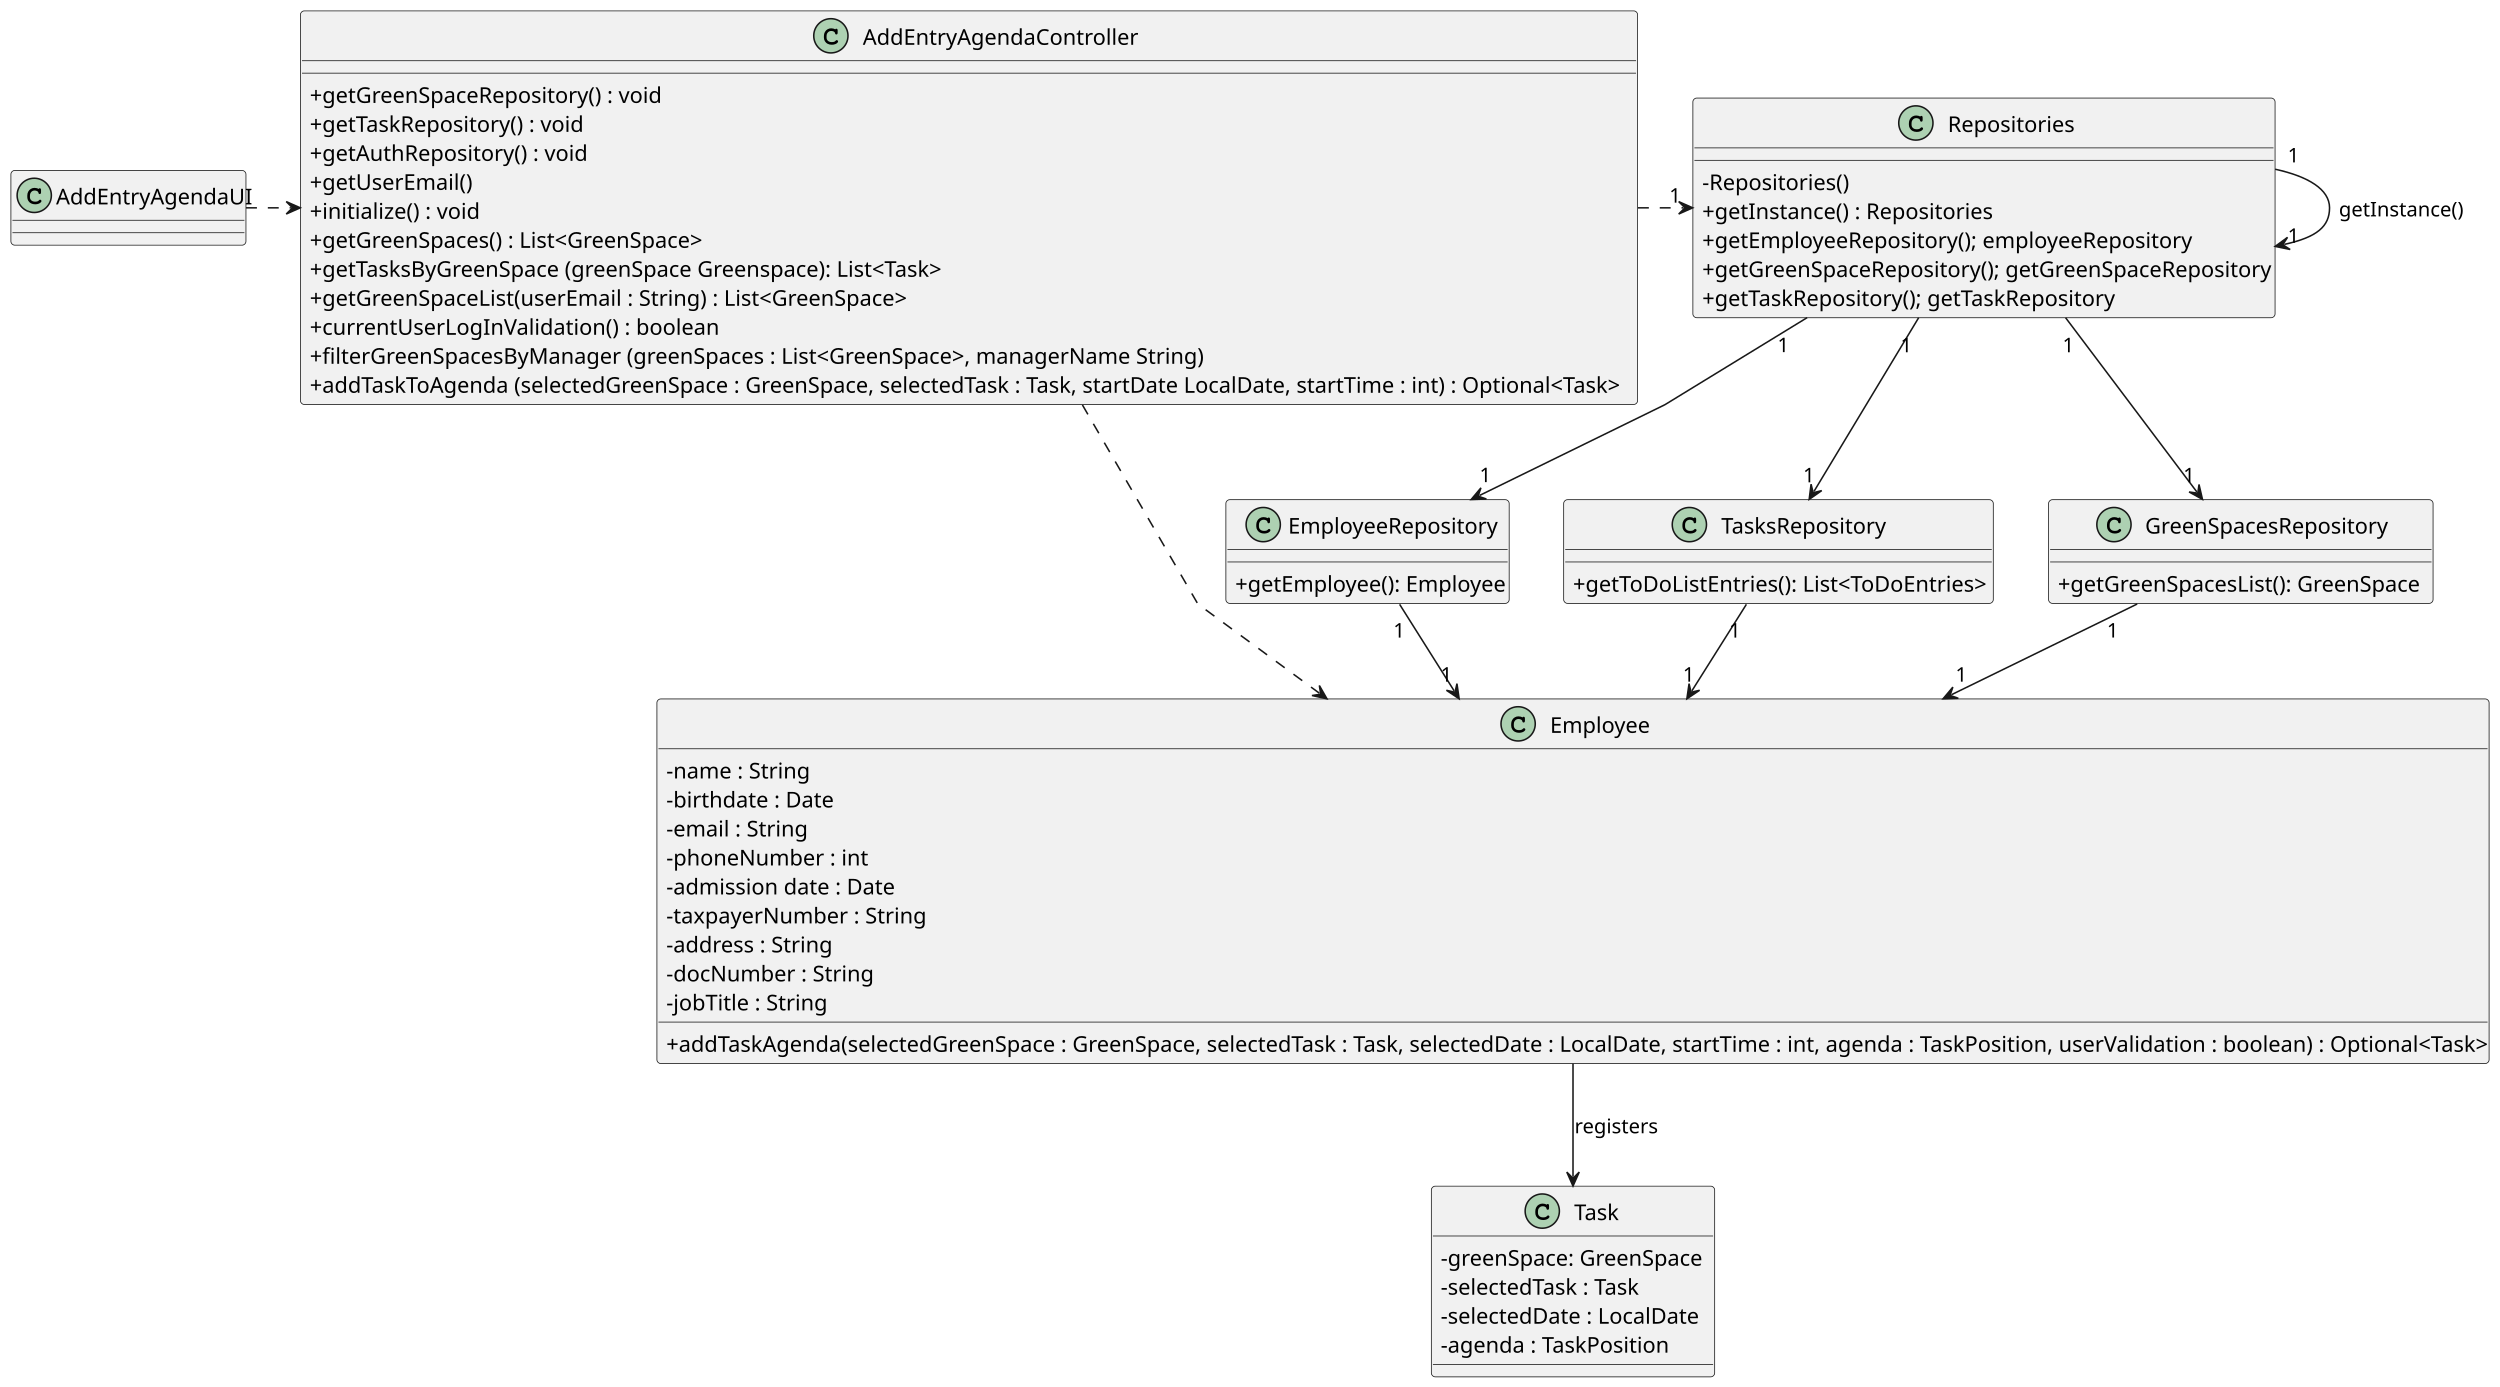
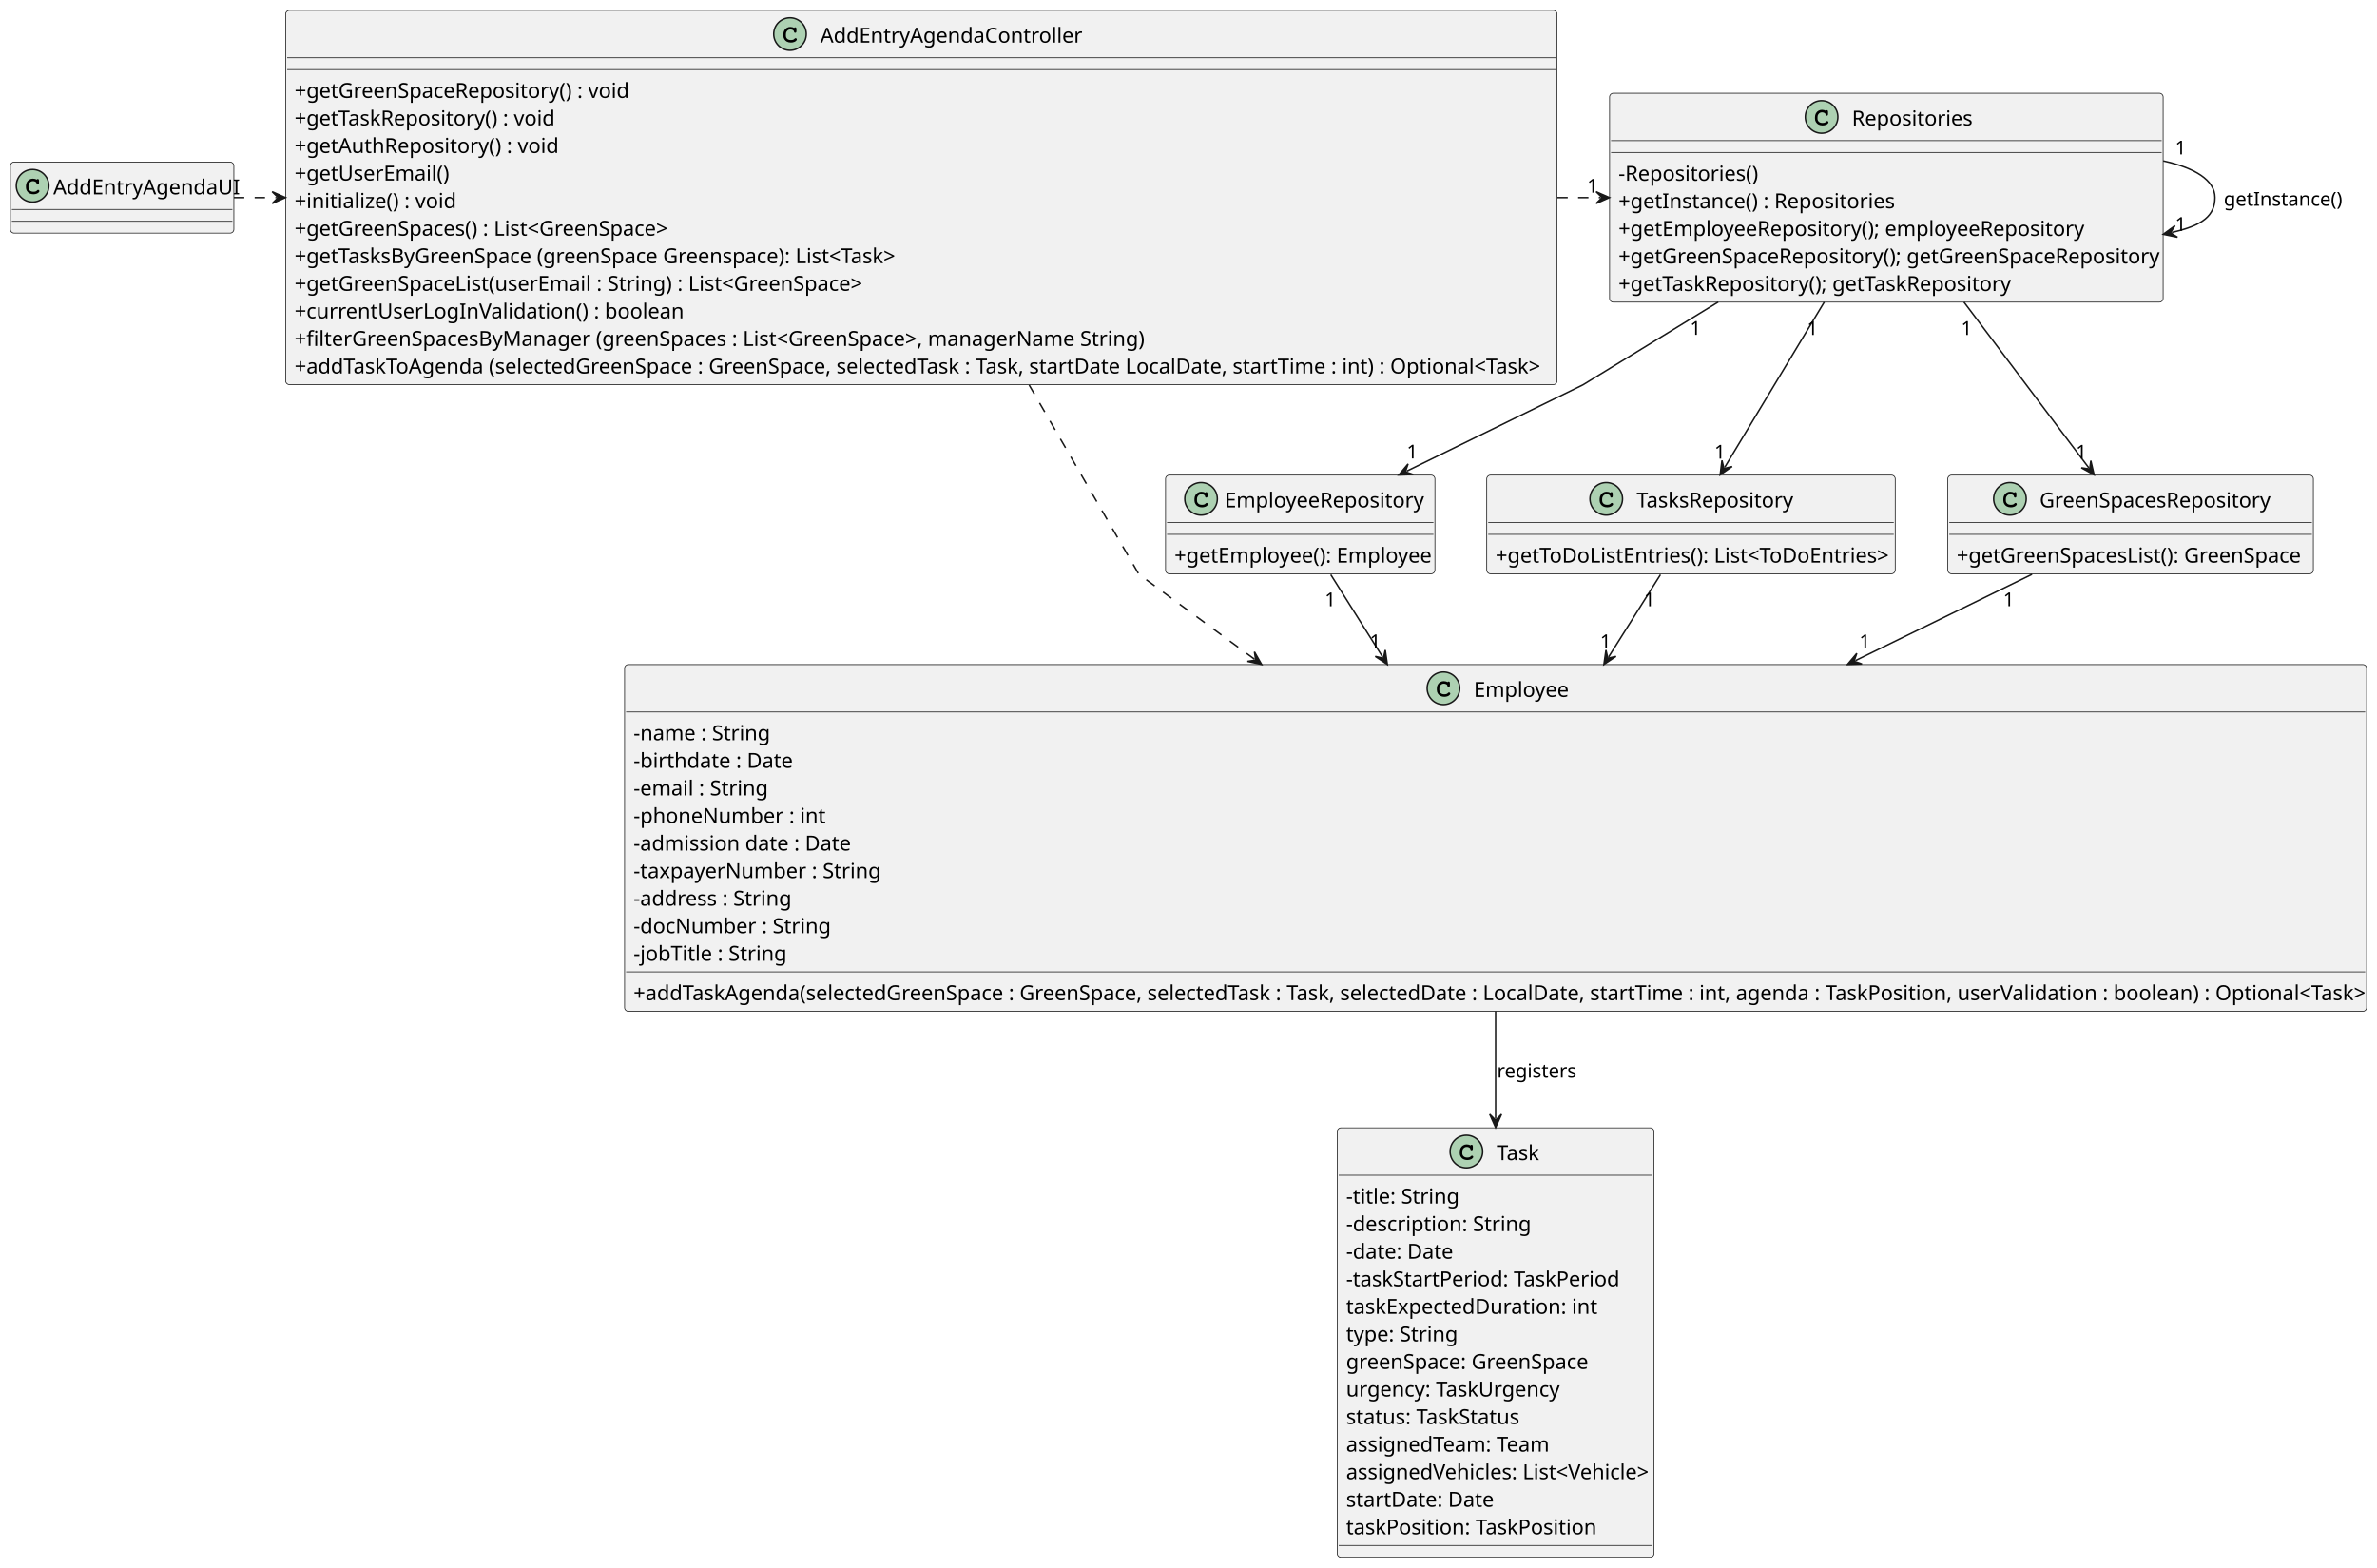
- <svg xmlns="http://www.w3.org/2000/svg" contentStyleType="text/css" height="891px" preserveAspectRatio="none" style="width:1606px;height:891px;background:#FFFFFF;" version="1.1" viewBox="0 0 1606 891" width="1606px" zoomAndPan="magnify">
+ <svg xmlns="http://www.w3.org/2000/svg" contentStyleType="text/css" height="1059px" preserveAspectRatio="none" style="width:1606px;height:1059px;background:#FFFFFF;" version="1.1" viewBox="0 0 1606 1059" width="1606px" zoomAndPan="magnify">
  <defs />
  <g>
    <g id="elem_Employee">
      <rect codeLine="10" fill="#F1F1F1" height="234.211" id="Employee" rx="2.5" ry="2.5" style="stroke:#181818;stroke-width:0.5;" width="1177" x="422" y="449" />
      <ellipse cx="975.25" cy="465" fill="#ADD1B2" rx="11" ry="11" style="stroke:#181818;stroke-width:1.0;" />
      <path d="M978.016,460.875 Q978.172,460.656 978.359,460.547 Q978.547,460.438 978.766,460.438 Q979.141,460.438 979.375,460.703 Q979.609,460.953 979.609,461.562 L979.609,463.016 Q979.609,463.625 979.375,463.891 Q979.141,464.156 978.766,464.156 Q978.422,464.156 978.219,463.953 Q978.016,463.766 977.906,463.25 Q977.859,462.891 977.672,462.703 Q977.344,462.328 976.734,462.109 Q976.125,461.891 975.5,461.891 Q974.734,461.891 974.094,462.219 Q973.469,462.547 972.969,463.297 Q972.484,464.047 972.484,465.078 L972.484,466.172 Q972.484,467.406 973.375,468.234 Q974.266,469.047 975.859,469.047 Q976.797,469.047 977.453,468.797 Q977.844,468.641 978.266,468.203 Q978.531,467.938 978.672,467.859 Q978.828,467.781 979.031,467.781 Q979.359,467.781 979.609,468.047 Q979.875,468.297 979.875,468.641 Q979.875,468.984 979.531,469.391 Q979.031,469.969 978.234,470.297 Q977.156,470.75 975.859,470.75 Q974.344,470.75 973.141,470.125 Q972.156,469.625 971.469,468.562 Q970.781,467.484 970.781,466.203 L970.781,465.047 Q970.781,463.719 971.391,462.578 Q972.016,461.422 973.109,460.812 Q974.203,460.188 975.438,460.188 Q976.172,460.188 976.812,460.359 Q977.469,460.516 978.016,460.875 Z " fill="#000000" />
      <text fill="#000000" font-family="sans-serif" font-size="14" lengthAdjust="spacing" textLength="62" x="995.75" y="470.797">Employee</text>
      <line style="stroke:#181818;stroke-width:0.5;" x1="423" x2="1598" y1="481" y2="481" />
      <text fill="#000000" font-family="sans-serif" font-size="14" lengthAdjust="spacing" textLength="89" x="428" y="500.107">-name : String</text>
      <text fill="#000000" font-family="sans-serif" font-size="14" lengthAdjust="spacing" textLength="103" x="428" y="518.729">-birthdate : Date</text>
      <text fill="#000000" font-family="sans-serif" font-size="14" lengthAdjust="spacing" textLength="87" x="428" y="537.35">-email : String</text>
      <text fill="#000000" font-family="sans-serif" font-size="14" lengthAdjust="spacing" textLength="121" x="428" y="555.971">-phoneNumber : int</text>
      <text fill="#000000" font-family="sans-serif" font-size="14" lengthAdjust="spacing" textLength="142" x="428" y="574.592">-admission date : Date</text>
      <text fill="#000000" font-family="sans-serif" font-size="14" lengthAdjust="spacing" textLength="157" x="428" y="593.213">-taxpayerNumber : String</text>
      <text fill="#000000" font-family="sans-serif" font-size="14" lengthAdjust="spacing" textLength="105" x="428" y="611.834">-address : String</text>
      <text fill="#000000" font-family="sans-serif" font-size="14" lengthAdjust="spacing" textLength="126" x="428" y="630.455">-docNumber : String</text>
      <text fill="#000000" font-family="sans-serif" font-size="14" lengthAdjust="spacing" textLength="100" x="428" y="649.076">-jobTitle : String</text>
      <line style="stroke:#181818;stroke-width:0.5;" x1="423" x2="1598" y1="656.59" y2="656.59" />
      <text fill="#000000" font-family="sans-serif" font-size="14" lengthAdjust="spacing" textLength="1165" x="428" y="675.697">+addTaskAgenda(selectedGreenSpace : GreenSpace, selectedTask : Task, selectedDate : LocalDate, startTime : int, agenda : TaskPosition, userValidation : boolean) : Optional&lt;Task&gt;</text>
    </g>
    <g id="elem_Task">
-       <rect codeLine="26" fill="#F1F1F1" height="122.484" id="Task" rx="2.5" ry="2.5" style="stroke:#181818;stroke-width:0.5;" width="182" x="919.5" y="762" />
+       <rect codeLine="26" fill="#F1F1F1" height="290.074" id="Task" rx="2.5" ry="2.5" style="stroke:#181818;stroke-width:0.5;" width="214" x="903.5" y="762" />
      <ellipse cx="990.75" cy="778" fill="#ADD1B2" rx="11" ry="11" style="stroke:#181818;stroke-width:1.0;" />
      <path d="M993.516,773.875 Q993.672,773.656 993.859,773.547 Q994.047,773.438 994.266,773.438 Q994.641,773.438 994.875,773.703 Q995.109,773.953 995.109,774.562 L995.109,776.016 Q995.109,776.625 994.875,776.891 Q994.641,777.156 994.266,777.156 Q993.922,777.156 993.719,776.953 Q993.516,776.766 993.406,776.25 Q993.359,775.891 993.172,775.703 Q992.844,775.328 992.234,775.109 Q991.625,774.891 991,774.891 Q990.234,774.891 989.594,775.219 Q988.969,775.547 988.469,776.297 Q987.984,777.047 987.984,778.078 L987.984,779.172 Q987.984,780.406 988.875,781.234 Q989.766,782.047 991.359,782.047 Q992.297,782.047 992.953,781.797 Q993.344,781.641 993.766,781.203 Q994.031,780.938 994.172,780.859 Q994.328,780.781 994.531,780.781 Q994.859,780.781 995.109,781.047 Q995.375,781.297 995.375,781.641 Q995.375,781.984 995.031,782.391 Q994.531,782.969 993.734,783.297 Q992.656,783.75 991.359,783.75 Q989.844,783.75 988.641,783.125 Q987.656,782.625 986.969,781.562 Q986.281,780.484 986.281,779.203 L986.281,778.047 Q986.281,776.719 986.891,775.578 Q987.516,774.422 988.609,773.812 Q989.703,773.188 990.938,773.188 Q991.672,773.188 992.312,773.359 Q992.969,773.516 993.516,773.875 Z " fill="#000000" />
      <text fill="#000000" font-family="sans-serif" font-size="14" lengthAdjust="spacing" textLength="31" x="1011.25" y="783.797">Task</text>
-       <line style="stroke:#181818;stroke-width:0.5;" x1="920.5" x2="1100.5" y1="794" y2="794" />
-       <text fill="#000000" font-family="sans-serif" font-size="14" lengthAdjust="spacing" textLength="170" x="925.5" y="813.107">-greenSpace: GreenSpace</text>
-       <text fill="#000000" font-family="sans-serif" font-size="14" lengthAdjust="spacing" textLength="132" x="925.5" y="831.729">-selectedTask : Task</text>
-       <text fill="#000000" font-family="sans-serif" font-size="14" lengthAdjust="spacing" textLength="164" x="925.5" y="850.35">-selectedDate : LocalDate</text>
-       <text fill="#000000" font-family="sans-serif" font-size="14" lengthAdjust="spacing" textLength="146" x="925.5" y="868.971">-agenda : TaskPosition</text>
-       <line style="stroke:#181818;stroke-width:0.5;" x1="920.5" x2="1100.5" y1="876.484" y2="876.484" />
+       <line style="stroke:#181818;stroke-width:0.5;" x1="904.5" x2="1116.5" y1="794" y2="794" />
+       <text fill="#000000" font-family="sans-serif" font-size="14" lengthAdjust="spacing" textLength="72" x="909.5" y="813.107">-title: String</text>
+       <text fill="#000000" font-family="sans-serif" font-size="14" lengthAdjust="spacing" textLength="119" x="909.5" y="831.729">-description: String</text>
+       <text fill="#000000" font-family="sans-serif" font-size="14" lengthAdjust="spacing" textLength="71" x="909.5" y="850.35">-date: Date</text>
+       <text fill="#000000" font-family="sans-serif" font-size="14" lengthAdjust="spacing" textLength="182" x="909.5" y="868.971">-taskStartPeriod: TaskPeriod</text>
+       <text fill="#000000" font-family="sans-serif" font-size="14" lengthAdjust="spacing" textLength="161" x="909.5" y="887.592">taskExpectedDuration: int</text>
+       <text fill="#000000" font-family="sans-serif" font-size="14" lengthAdjust="spacing" textLength="72" x="909.5" y="906.213">type: String</text>
+       <text fill="#000000" font-family="sans-serif" font-size="14" lengthAdjust="spacing" textLength="165" x="909.5" y="924.834">greenSpace: GreenSpace</text>
+       <text fill="#000000" font-family="sans-serif" font-size="14" lengthAdjust="spacing" textLength="142" x="909.5" y="943.455">urgency: TaskUrgency</text>
+       <text fill="#000000" font-family="sans-serif" font-size="14" lengthAdjust="spacing" textLength="117" x="909.5" y="962.076">status: TaskStatus</text>
+       <text fill="#000000" font-family="sans-serif" font-size="14" lengthAdjust="spacing" textLength="137" x="909.5" y="980.697">assignedTeam: Team</text>
+       <text fill="#000000" font-family="sans-serif" font-size="14" lengthAdjust="spacing" textLength="202" x="909.5" y="999.318">assignedVehicles: List&lt;Vehicle&gt;</text>
+       <text fill="#000000" font-family="sans-serif" font-size="14" lengthAdjust="spacing" textLength="96" x="909.5" y="1017.939">startDate: Date</text>
+       <text fill="#000000" font-family="sans-serif" font-size="14" lengthAdjust="spacing" textLength="165" x="909.5" y="1036.561">taskPosition: TaskPosition</text>
+       <line style="stroke:#181818;stroke-width:0.5;" x1="904.5" x2="1116.5" y1="1044.074" y2="1044.074" />
    </g>
    <g id="elem_AddEntryAgendaController">
-       <rect codeLine="35" fill="#F1F1F1" height="252.832" id="AddEntryAgendaController" rx="2.5" ry="2.5" style="stroke:#181818;stroke-width:0.5;" width="859" x="193" y="7" />
+       <rect codeLine="43" fill="#F1F1F1" height="252.832" id="AddEntryAgendaController" rx="2.5" ry="2.5" style="stroke:#181818;stroke-width:0.5;" width="859" x="193" y="7" />
      <ellipse cx="533.75" cy="23" fill="#ADD1B2" rx="11" ry="11" style="stroke:#181818;stroke-width:1.0;" />
      <path d="M536.516,18.875 Q536.672,18.656 536.859,18.547 Q537.047,18.438 537.266,18.438 Q537.641,18.438 537.875,18.703 Q538.109,18.953 538.109,19.562 L538.109,21.016 Q538.109,21.625 537.875,21.891 Q537.641,22.156 537.266,22.156 Q536.922,22.156 536.719,21.953 Q536.516,21.766 536.406,21.25 Q536.359,20.891 536.172,20.703 Q535.844,20.328 535.234,20.109 Q534.625,19.891 534,19.891 Q533.234,19.891 532.594,20.219 Q531.969,20.547 531.469,21.297 Q530.984,22.047 530.984,23.078 L530.984,24.172 Q530.984,25.406 531.875,26.234 Q532.766,27.047 534.359,27.047 Q535.297,27.047 535.953,26.797 Q536.344,26.641 536.766,26.203 Q537.031,25.938 537.172,25.859 Q537.328,25.781 537.531,25.781 Q537.859,25.781 538.109,26.047 Q538.375,26.297 538.375,26.641 Q538.375,26.984 538.031,27.391 Q537.531,27.969 536.734,28.297 Q535.656,28.75 534.359,28.75 Q532.844,28.75 531.641,28.125 Q530.656,27.625 529.969,26.562 Q529.281,25.484 529.281,24.203 L529.281,23.047 Q529.281,21.719 529.891,20.578 Q530.516,19.422 531.609,18.812 Q532.703,18.188 533.938,18.188 Q534.672,18.188 535.312,18.359 Q535.969,18.516 536.516,18.875 Z " fill="#000000" />
      <text fill="#000000" font-family="sans-serif" font-size="14" lengthAdjust="spacing" textLength="169" x="554.25" y="28.797">AddEntryAgendaController</text>
      <line style="stroke:#181818;stroke-width:0.5;" x1="194" x2="1051" y1="39" y2="39" />
      <line style="stroke:#181818;stroke-width:0.5;" x1="194" x2="1051" y1="47" y2="47" />
      <text fill="#000000" font-family="sans-serif" font-size="14" lengthAdjust="spacing" textLength="224" x="199" y="66.107">+getGreenSpaceRepository() : void</text>
      <text fill="#000000" font-family="sans-serif" font-size="14" lengthAdjust="spacing" textLength="175" x="199" y="84.728">+getTaskRepository() : void</text>
      <text fill="#000000" font-family="sans-serif" font-size="14" lengthAdjust="spacing" textLength="173" x="199" y="103.35">+getAuthRepository() : void</text>
      <text fill="#000000" font-family="sans-serif" font-size="14" lengthAdjust="spacing" textLength="101" x="199" y="121.971">+getUserEmail()</text>
      <text fill="#000000" font-family="sans-serif" font-size="14" lengthAdjust="spacing" textLength="105" x="199" y="140.592">+initialize() : void</text>
      <text fill="#000000" font-family="sans-serif" font-size="14" lengthAdjust="spacing" textLength="255" x="199" y="159.213">+getGreenSpaces() : List&lt;GreenSpace&gt;</text>
      <text fill="#000000" font-family="sans-serif" font-size="14" lengthAdjust="spacing" textLength="412" x="199" y="177.834">+getTasksByGreenSpace (greenSpace Greenspace): List&lt;Task&gt;</text>
      <text fill="#000000" font-family="sans-serif" font-size="14" lengthAdjust="spacing" textLength="381" x="199" y="196.455">+getGreenSpaceList(userEmail : String) : List&lt;GreenSpace&gt;</text>
      <text fill="#000000" font-family="sans-serif" font-size="14" lengthAdjust="spacing" textLength="252" x="199" y="215.076">+currentUserLogInValidation() : boolean</text>
      <text fill="#000000" font-family="sans-serif" font-size="14" lengthAdjust="spacing" textLength="563" x="199" y="233.697">+filterGreenSpacesByManager (greenSpaces : List&lt;GreenSpace&gt;, managerName String)</text>
      <text fill="#000000" font-family="sans-serif" font-size="14" lengthAdjust="spacing" textLength="847" x="199" y="252.318">+addTaskToAgenda (selectedGreenSpace : GreenSpace,  selectedTask : Task, startDate LocalDate, startTime : int) : Optional&lt;Task&gt;</text>
    </g>
    <g id="elem_AddEntryAgendaUI">
-       <rect codeLine="51" fill="#F1F1F1" height="48" id="AddEntryAgendaUI" rx="2.5" ry="2.5" style="stroke:#181818;stroke-width:0.5;" width="151" x="7" y="109.5" />
+       <rect codeLine="59" fill="#F1F1F1" height="48" id="AddEntryAgendaUI" rx="2.5" ry="2.5" style="stroke:#181818;stroke-width:0.5;" width="151" x="7" y="109.5" />
      <ellipse cx="22" cy="125.5" fill="#ADD1B2" rx="11" ry="11" style="stroke:#181818;stroke-width:1.0;" />
      <path d="M24.766,121.375 Q24.922,121.156 25.109,121.047 Q25.297,120.938 25.516,120.938 Q25.891,120.938 26.125,121.203 Q26.359,121.453 26.359,122.062 L26.359,123.516 Q26.359,124.125 26.125,124.391 Q25.891,124.656 25.516,124.656 Q25.172,124.656 24.969,124.453 Q24.766,124.266 24.656,123.75 Q24.609,123.391 24.422,123.203 Q24.094,122.828 23.484,122.609 Q22.875,122.391 22.25,122.391 Q21.484,122.391 20.844,122.719 Q20.219,123.047 19.719,123.797 Q19.234,124.547 19.234,125.578 L19.234,126.672 Q19.234,127.906 20.125,128.734 Q21.016,129.547 22.609,129.547 Q23.547,129.547 24.203,129.297 Q24.594,129.141 25.016,128.703 Q25.281,128.438 25.422,128.359 Q25.578,128.281 25.781,128.281 Q26.109,128.281 26.359,128.547 Q26.625,128.797 26.625,129.141 Q26.625,129.484 26.281,129.891 Q25.781,130.469 24.984,130.797 Q23.906,131.25 22.609,131.25 Q21.094,131.25 19.891,130.625 Q18.906,130.125 18.219,129.062 Q17.531,127.984 17.531,126.703 L17.531,125.547 Q17.531,124.219 18.141,123.078 Q18.766,121.922 19.859,121.312 Q20.953,120.688 22.188,120.688 Q22.922,120.688 23.562,120.859 Q24.219,121.016 24.766,121.375 Z " fill="#000000" />
      <text fill="#000000" font-family="sans-serif" font-size="14" lengthAdjust="spacing" textLength="119" x="36" y="131.297">AddEntryAgendaUI</text>
      <line style="stroke:#181818;stroke-width:0.5;" x1="8" x2="157" y1="141.5" y2="141.5" />
      <line style="stroke:#181818;stroke-width:0.5;" x1="8" x2="157" y1="149.5" y2="149.5" />
    </g>
    <g id="elem_Repositories">
-       <rect codeLine="55" fill="#F1F1F1" height="141.106" id="Repositories" rx="2.5" ry="2.5" style="stroke:#181818;stroke-width:0.5;" width="374" x="1087.5" y="63" />
+       <rect codeLine="63" fill="#F1F1F1" height="141.106" id="Repositories" rx="2.5" ry="2.5" style="stroke:#181818;stroke-width:0.5;" width="374" x="1087.5" y="63" />
      <ellipse cx="1230.75" cy="79" fill="#ADD1B2" rx="11" ry="11" style="stroke:#181818;stroke-width:1.0;" />
      <path d="M1233.516,74.875 Q1233.672,74.656 1233.859,74.547 Q1234.047,74.438 1234.266,74.438 Q1234.641,74.438 1234.875,74.703 Q1235.109,74.953 1235.109,75.562 L1235.109,77.016 Q1235.109,77.625 1234.875,77.891 Q1234.641,78.156 1234.266,78.156 Q1233.922,78.156 1233.719,77.953 Q1233.516,77.766 1233.406,77.25 Q1233.359,76.891 1233.172,76.703 Q1232.844,76.328 1232.234,76.109 Q1231.625,75.891 1231,75.891 Q1230.234,75.891 1229.594,76.219 Q1228.969,76.547 1228.469,77.297 Q1227.984,78.047 1227.984,79.078 L1227.984,80.172 Q1227.984,81.406 1228.875,82.234 Q1229.766,83.047 1231.359,83.047 Q1232.297,83.047 1232.953,82.797 Q1233.344,82.641 1233.766,82.203 Q1234.031,81.938 1234.172,81.859 Q1234.328,81.781 1234.531,81.781 Q1234.859,81.781 1235.109,82.047 Q1235.375,82.297 1235.375,82.641 Q1235.375,82.984 1235.031,83.391 Q1234.531,83.969 1233.734,84.297 Q1232.656,84.75 1231.359,84.75 Q1229.844,84.75 1228.641,84.125 Q1227.656,83.625 1226.969,82.562 Q1226.281,81.484 1226.281,80.203 L1226.281,79.047 Q1226.281,77.719 1226.891,76.578 Q1227.516,75.422 1228.609,74.812 Q1229.703,74.188 1230.938,74.188 Q1231.672,74.188 1232.312,74.359 Q1232.969,74.516 1233.516,74.875 Z " fill="#000000" />
      <text fill="#000000" font-family="sans-serif" font-size="14" lengthAdjust="spacing" textLength="79" x="1251.25" y="84.797">Repositories</text>
      <line style="stroke:#181818;stroke-width:0.5;" x1="1088.5" x2="1460.5" y1="95" y2="95" />
      <line style="stroke:#181818;stroke-width:0.5;" x1="1088.5" x2="1460.5" y1="103" y2="103" />
      <text fill="#000000" font-family="sans-serif" font-size="14" lengthAdjust="spacing" textLength="94" x="1093.5" y="122.107">-Repositories()</text>
      <text fill="#000000" font-family="sans-serif" font-size="14" lengthAdjust="spacing" textLength="182" x="1093.5" y="140.728">+getInstance() : Repositories</text>
      <text fill="#000000" font-family="sans-serif" font-size="14" lengthAdjust="spacing" textLength="305" x="1093.5" y="159.35">+getEmployeeRepository(); employeeRepository</text>
      <text fill="#000000" font-family="sans-serif" font-size="14" lengthAdjust="spacing" textLength="362" x="1093.5" y="177.971">+getGreenSpaceRepository(); getGreenSpaceRepository</text>
      <text fill="#000000" font-family="sans-serif" font-size="14" lengthAdjust="spacing" textLength="264" x="1093.5" y="196.592">+getTaskRepository(); getTaskRepository</text>
    </g>
    <g id="elem_EmployeeRepository">
-       <rect codeLine="63" fill="#F1F1F1" height="66.621" id="EmployeeRepository" rx="2.5" ry="2.5" style="stroke:#181818;stroke-width:0.5;" width="182" x="787.5" y="321" />
+       <rect codeLine="71" fill="#F1F1F1" height="66.621" id="EmployeeRepository" rx="2.5" ry="2.5" style="stroke:#181818;stroke-width:0.5;" width="182" x="787.5" y="321" />
      <ellipse cx="811.5" cy="337" fill="#ADD1B2" rx="11" ry="11" style="stroke:#181818;stroke-width:1.0;" />
      <path d="M814.266,332.875 Q814.422,332.656 814.609,332.547 Q814.797,332.438 815.016,332.438 Q815.391,332.438 815.625,332.703 Q815.859,332.953 815.859,333.562 L815.859,335.016 Q815.859,335.625 815.625,335.891 Q815.391,336.156 815.016,336.156 Q814.672,336.156 814.469,335.953 Q814.266,335.766 814.156,335.25 Q814.109,334.891 813.922,334.703 Q813.594,334.328 812.984,334.109 Q812.375,333.891 811.75,333.891 Q810.984,333.891 810.344,334.219 Q809.719,334.547 809.219,335.297 Q808.734,336.047 808.734,337.078 L808.734,338.172 Q808.734,339.406 809.625,340.234 Q810.516,341.047 812.109,341.047 Q813.047,341.047 813.703,340.797 Q814.094,340.641 814.516,340.203 Q814.781,339.938 814.922,339.859 Q815.078,339.781 815.281,339.781 Q815.609,339.781 815.859,340.047 Q816.125,340.297 816.125,340.641 Q816.125,340.984 815.781,341.391 Q815.281,341.969 814.484,342.297 Q813.406,342.75 812.109,342.75 Q810.594,342.75 809.391,342.125 Q808.406,341.625 807.719,340.562 Q807.031,339.484 807.031,338.203 L807.031,337.047 Q807.031,335.719 807.641,334.578 Q808.266,333.422 809.359,332.812 Q810.453,332.188 811.688,332.188 Q812.422,332.188 813.062,332.359 Q813.719,332.516 814.266,332.875 Z " fill="#000000" />
      <text fill="#000000" font-family="sans-serif" font-size="14" lengthAdjust="spacing" textLength="130" x="827.5" y="342.797">EmployeeRepository</text>
      <line style="stroke:#181818;stroke-width:0.5;" x1="788.5" x2="968.5" y1="353" y2="353" />
      <line style="stroke:#181818;stroke-width:0.5;" x1="788.5" x2="968.5" y1="361" y2="361" />
      <text fill="#000000" font-family="sans-serif" font-size="14" lengthAdjust="spacing" textLength="170" x="793.5" y="380.107">+getEmployee(): Employee</text>
    </g>
    <g id="elem_TasksRepository">
-       <rect codeLine="69" fill="#F1F1F1" height="66.621" id="TasksRepository" rx="2.5" ry="2.5" style="stroke:#181818;stroke-width:0.5;" width="276" x="1004.5" y="321" />
+       <rect codeLine="77" fill="#F1F1F1" height="66.621" id="TasksRepository" rx="2.5" ry="2.5" style="stroke:#181818;stroke-width:0.5;" width="276" x="1004.5" y="321" />
      <ellipse cx="1085.25" cy="337" fill="#ADD1B2" rx="11" ry="11" style="stroke:#181818;stroke-width:1.0;" />
      <path d="M1088.016,332.875 Q1088.172,332.656 1088.359,332.547 Q1088.547,332.438 1088.766,332.438 Q1089.141,332.438 1089.375,332.703 Q1089.609,332.953 1089.609,333.562 L1089.609,335.016 Q1089.609,335.625 1089.375,335.891 Q1089.141,336.156 1088.766,336.156 Q1088.422,336.156 1088.219,335.953 Q1088.016,335.766 1087.906,335.25 Q1087.859,334.891 1087.672,334.703 Q1087.344,334.328 1086.734,334.109 Q1086.125,333.891 1085.5,333.891 Q1084.734,333.891 1084.094,334.219 Q1083.469,334.547 1082.969,335.297 Q1082.484,336.047 1082.484,337.078 L1082.484,338.172 Q1082.484,339.406 1083.375,340.234 Q1084.266,341.047 1085.859,341.047 Q1086.797,341.047 1087.453,340.797 Q1087.844,340.641 1088.266,340.203 Q1088.531,339.938 1088.672,339.859 Q1088.828,339.781 1089.031,339.781 Q1089.359,339.781 1089.609,340.047 Q1089.875,340.297 1089.875,340.641 Q1089.875,340.984 1089.531,341.391 Q1089.031,341.969 1088.234,342.297 Q1087.156,342.75 1085.859,342.75 Q1084.344,342.75 1083.141,342.125 Q1082.156,341.625 1081.469,340.562 Q1080.781,339.484 1080.781,338.203 L1080.781,337.047 Q1080.781,335.719 1081.391,334.578 Q1082.016,333.422 1083.109,332.812 Q1084.203,332.188 1085.438,332.188 Q1086.172,332.188 1086.812,332.359 Q1087.469,332.516 1088.016,332.875 Z " fill="#000000" />
      <text fill="#000000" font-family="sans-serif" font-size="14" lengthAdjust="spacing" textLength="106" x="1105.75" y="342.797">TasksRepository</text>
      <line style="stroke:#181818;stroke-width:0.5;" x1="1005.5" x2="1279.5" y1="353" y2="353" />
      <line style="stroke:#181818;stroke-width:0.5;" x1="1005.5" x2="1279.5" y1="361" y2="361" />
      <text fill="#000000" font-family="sans-serif" font-size="14" lengthAdjust="spacing" textLength="264" x="1010.5" y="380.107">+getToDoListEntries(): List&lt;ToDoEntries&gt;</text>
    </g>
    <g id="elem_GreenSpacesRepository">
-       <rect codeLine="72" fill="#F1F1F1" height="66.621" id="GreenSpacesRepository" rx="2.5" ry="2.5" style="stroke:#181818;stroke-width:0.5;" width="247" x="1316" y="321" />
+       <rect codeLine="80" fill="#F1F1F1" height="66.621" id="GreenSpacesRepository" rx="2.5" ry="2.5" style="stroke:#181818;stroke-width:0.5;" width="247" x="1316" y="321" />
      <ellipse cx="1358" cy="337" fill="#ADD1B2" rx="11" ry="11" style="stroke:#181818;stroke-width:1.0;" />
      <path d="M1360.766,332.875 Q1360.922,332.656 1361.109,332.547 Q1361.297,332.438 1361.516,332.438 Q1361.891,332.438 1362.125,332.703 Q1362.359,332.953 1362.359,333.562 L1362.359,335.016 Q1362.359,335.625 1362.125,335.891 Q1361.891,336.156 1361.516,336.156 Q1361.172,336.156 1360.969,335.953 Q1360.766,335.766 1360.656,335.25 Q1360.609,334.891 1360.422,334.703 Q1360.094,334.328 1359.484,334.109 Q1358.875,333.891 1358.25,333.891 Q1357.484,333.891 1356.844,334.219 Q1356.219,334.547 1355.719,335.297 Q1355.234,336.047 1355.234,337.078 L1355.234,338.172 Q1355.234,339.406 1356.125,340.234 Q1357.016,341.047 1358.609,341.047 Q1359.547,341.047 1360.203,340.797 Q1360.594,340.641 1361.016,340.203 Q1361.281,339.938 1361.422,339.859 Q1361.578,339.781 1361.781,339.781 Q1362.109,339.781 1362.359,340.047 Q1362.625,340.297 1362.625,340.641 Q1362.625,340.984 1362.281,341.391 Q1361.781,341.969 1360.984,342.297 Q1359.906,342.75 1358.609,342.75 Q1357.094,342.75 1355.891,342.125 Q1354.906,341.625 1354.219,340.562 Q1353.531,339.484 1353.531,338.203 L1353.531,337.047 Q1353.531,335.719 1354.141,334.578 Q1354.766,333.422 1355.859,332.812 Q1356.953,332.188 1358.188,332.188 Q1358.922,332.188 1359.562,332.359 Q1360.219,332.516 1360.766,332.875 Z " fill="#000000" />
      <text fill="#000000" font-family="sans-serif" font-size="14" lengthAdjust="spacing" textLength="155" x="1378" y="342.797">GreenSpacesRepository</text>
      <line style="stroke:#181818;stroke-width:0.5;" x1="1317" x2="1562" y1="353" y2="353" />
      <line style="stroke:#181818;stroke-width:0.5;" x1="1317" x2="1562" y1="361" y2="361" />
      <text fill="#000000" font-family="sans-serif" font-size="14" lengthAdjust="spacing" textLength="235" x="1322" y="380.107">+getGreenSpacesList(): GreenSpace</text>
    </g>
    <g id="link_AddEntryAgendaUI_AddEntryAgendaController">
-       <path codeLine="76" d="M158.05,133.5 C169.6,133.5 175.47,133.5 186.88,133.5 " fill="none" id="AddEntryAgendaUI-to-AddEntryAgendaController" style="stroke:#181818;stroke-width:1.0;stroke-dasharray:7.0,7.0;" />
+       <path codeLine="84" d="M158.05,133.5 C169.6,133.5 175.47,133.5 186.88,133.5 " fill="none" id="AddEntryAgendaUI-to-AddEntryAgendaController" style="stroke:#181818;stroke-width:1.0;stroke-dasharray:7.0,7.0;" />
      <polygon fill="#181818" points="192.88,133.5,183.88,129.5,187.88,133.5,183.88,137.5,192.88,133.5" style="stroke:#181818;stroke-width:1.0;" />
    </g>
    <g id="link_AddEntryAgendaController_Repositories">
-       <path codeLine="78" d="M1052.22,133.5 C1055.41,133.5 1057.17,133.5 1057.17,133.5 C1057.17,133.5 1063.11,133.5 1081.39,133.5 " fill="none" id="AddEntryAgendaController-to-Repositories" style="stroke:#181818;stroke-width:1.0;stroke-dasharray:7.0,7.0;" />
+       <path codeLine="86" d="M1052.22,133.5 C1055.41,133.5 1057.17,133.5 1057.17,133.5 C1057.17,133.5 1063.11,133.5 1081.39,133.5 " fill="none" id="AddEntryAgendaController-to-Repositories" style="stroke:#181818;stroke-width:1.0;stroke-dasharray:7.0,7.0;" />
      <polygon fill="#181818" points="1087.39,133.5,1078.39,129.5,1082.39,133.5,1078.39,137.5,1087.39,133.5" style="stroke:#181818;stroke-width:1.0;" />
      <text fill="#000000" font-family="sans-serif" font-size="13" lengthAdjust="spacing" textLength="7" x="1072.349" y="130.174">1</text>
    </g>
    <g id="link_Repositories_Repositories">
-       <path codeLine="80" d="M1461.56,108.71 C1482.76,113.35 1496.5,121.62 1496.5,133.5 C1496.5,145.38 1488.621,152.367 1467.421,157.007 " fill="none" id="Repositories-to-Repositories" style="stroke:#181818;stroke-width:1.0;" />
+       <path codeLine="88" d="M1461.56,108.71 C1482.76,113.35 1496.5,121.62 1496.5,133.5 C1496.5,145.38 1488.621,152.367 1467.421,157.007 " fill="none" id="Repositories-to-Repositories" style="stroke:#181818;stroke-width:1.0;" />
      <polygon fill="#181818" points="1461.56,158.29,1471.207,160.273,1466.444,157.221,1469.497,152.458,1461.56,158.29" style="stroke:#181818;stroke-width:1.0;" />
      <text fill="#000000" font-family="sans-serif" font-size="13" lengthAdjust="spacing" textLength="75" x="1502.5" y="139.028">getInstance()</text>
      <text fill="#000000" font-family="sans-serif" font-size="13" lengthAdjust="spacing" textLength="7" x="1469.599" y="104.338">1</text>
      <text fill="#000000" font-family="sans-serif" font-size="13" lengthAdjust="spacing" textLength="7" x="1469.599" y="156.01">1</text>
    </g>
    <g id="link_Repositories_EmployeeRepository">
-       <path codeLine="81" d="M1160.91,204.04 C1113.61,233 1069.5,260 1069.5,260 C1069.5,260 1005.549,291.313 950.419,318.293 " fill="none" id="Repositories-to-EmployeeRepository" style="stroke:#181818;stroke-width:1.0;" />
+       <path codeLine="89" d="M1160.91,204.04 C1113.61,233 1069.5,260 1069.5,260 C1069.5,260 1005.549,291.313 950.419,318.293 " fill="none" id="Repositories-to-EmployeeRepository" style="stroke:#181818;stroke-width:1.0;" />
      <polygon fill="#181818" points="945.03,320.93,954.872,320.567,949.521,318.732,951.356,313.381,945.03,320.93" style="stroke:#181818;stroke-width:1.0;" />
      <text fill="#000000" font-family="sans-serif" font-size="13" lengthAdjust="spacing" textLength="7" x="1141.835" y="226.229">1</text>
      <text fill="#000000" font-family="sans-serif" font-size="13" lengthAdjust="spacing" textLength="7" x="950.439" y="309.742">1</text>
    </g>
    <g id="link_Repositories_TasksRepository">
-       <path codeLine="82" d="M1232.55,204.09 C1209,243.17 1183.806,284.961 1165.306,315.671 " fill="none" id="Repositories-to-TasksRepository" style="stroke:#181818;stroke-width:1.0;" />
+       <path codeLine="90" d="M1232.55,204.09 C1209,243.17 1183.806,284.961 1165.306,315.671 " fill="none" id="Repositories-to-TasksRepository" style="stroke:#181818;stroke-width:1.0;" />
      <polygon fill="#181818" points="1162.21,320.81,1170.28,315.165,1164.79,316.527,1163.428,311.037,1162.21,320.81" style="stroke:#181818;stroke-width:1.0;" />
      <text fill="#000000" font-family="sans-serif" font-size="13" lengthAdjust="spacing" textLength="7" x="1220.863" y="226.284">1</text>
      <text fill="#000000" font-family="sans-serif" font-size="13" lengthAdjust="spacing" textLength="7" x="1158.3" y="309.86">1</text>
    </g>
    <g id="link_Repositories_GreenSpacesRepository">
-       <path codeLine="83" d="M1326.93,204.09 C1356.38,243.17 1388.13,285.307 1411.26,316.017 " fill="none" id="Repositories-to-GreenSpacesRepository" style="stroke:#181818;stroke-width:1.0;" />
+       <path codeLine="91" d="M1326.93,204.09 C1356.38,243.17 1388.13,285.307 1411.26,316.017 " fill="none" id="Repositories-to-GreenSpacesRepository" style="stroke:#181818;stroke-width:1.0;" />
      <polygon fill="#181818" points="1414.87,320.81,1412.65,311.214,1411.862,316.816,1406.26,316.027,1414.87,320.81" style="stroke:#181818;stroke-width:1.0;" />
      <text fill="#000000" font-family="sans-serif" font-size="13" lengthAdjust="spacing" textLength="7" x="1324.976" y="226.284">1</text>
      <text fill="#000000" font-family="sans-serif" font-size="13" lengthAdjust="spacing" textLength="7" x="1402.508" y="309.86">1</text>
    </g>
    <g id="link_AddEntryAgendaController_Employee">
-       <path codeLine="85" d="M695.35,260.14 C732.32,323.88 769.5,388 769.5,388 C769.5,388 802.174,411.999 847.604,445.359 " fill="none" id="AddEntryAgendaController-to-Employee" style="stroke:#181818;stroke-width:1.0;stroke-dasharray:7.0,7.0;" />
+       <path codeLine="93" d="M695.35,260.14 C732.32,323.88 769.5,388 769.5,388 C769.5,388 802.174,411.999 847.604,445.359 " fill="none" id="AddEntryAgendaController-to-Employee" style="stroke:#181818;stroke-width:1.0;stroke-dasharray:7.0,7.0;" />
      <polygon fill="#181818" points="852.44,448.91,847.553,440.359,848.41,445.951,842.818,446.807,852.44,448.91" style="stroke:#181818;stroke-width:1.0;" />
    </g>
    <g id="link_EmployeeRepository_Employee">
-       <path codeLine="87" d="M899.12,388.23 C909.71,405.04 920.122,421.553 934.162,443.843 " fill="none" id="EmployeeRepository-to-Employee" style="stroke:#181818;stroke-width:1.0;" />
+       <path codeLine="95" d="M899.12,388.23 C909.71,405.04 920.122,421.553 934.162,443.843 " fill="none" id="EmployeeRepository-to-Employee" style="stroke:#181818;stroke-width:1.0;" />
      <polygon fill="#181818" points="937.36,448.92,935.948,439.173,934.695,444.689,929.179,443.437,937.36,448.92" style="stroke:#181818;stroke-width:1.0;" />
      <text fill="#000000" font-family="sans-serif" font-size="13" lengthAdjust="spacing" textLength="7" x="895.062" y="409.574">1</text>
      <text fill="#000000" font-family="sans-serif" font-size="13" lengthAdjust="spacing" textLength="7" x="925.45" y="437.906">1</text>
    </g>
    <g id="link_TasksRepository_Employee">
-       <path codeLine="88" d="M1121.88,388.23 C1111.29,405.04 1100.878,421.553 1086.838,443.843 " fill="none" id="TasksRepository-to-Employee" style="stroke:#181818;stroke-width:1.0;" />
+       <path codeLine="96" d="M1121.88,388.23 C1111.29,405.04 1100.878,421.553 1086.838,443.843 " fill="none" id="TasksRepository-to-Employee" style="stroke:#181818;stroke-width:1.0;" />
      <polygon fill="#181818" points="1083.64,448.92,1091.821,443.437,1086.305,444.689,1085.052,439.173,1083.64,448.92" style="stroke:#181818;stroke-width:1.0;" />
      <text fill="#000000" font-family="sans-serif" font-size="13" lengthAdjust="spacing" textLength="7" x="1110.734" y="409.574">1</text>
      <text fill="#000000" font-family="sans-serif" font-size="13" lengthAdjust="spacing" textLength="7" x="1081.101" y="437.906">1</text>
    </g>
    <g id="link_GreenSpacesRepository_Employee">
-       <path codeLine="89" d="M1372.94,388 C1338.46,404.84 1299.431,423.896 1253.581,446.296 " fill="none" id="GreenSpacesRepository-to-Employee" style="stroke:#181818;stroke-width:1.0;" />
+       <path codeLine="97" d="M1372.94,388 C1338.46,404.84 1299.431,423.896 1253.581,446.296 " fill="none" id="GreenSpacesRepository-to-Employee" style="stroke:#181818;stroke-width:1.0;" />
      <polygon fill="#181818" points="1248.19,448.93,1258.032,448.573,1252.682,446.735,1254.521,441.385,1248.19,448.93" style="stroke:#181818;stroke-width:1.0;" />
      <text fill="#000000" font-family="sans-serif" font-size="13" lengthAdjust="spacing" textLength="7" x="1353.461" y="409.569">1</text>
      <text fill="#000000" font-family="sans-serif" font-size="13" lengthAdjust="spacing" textLength="7" x="1256.193" y="437.917">1</text>
    </g>
    <g id="link_Employee_Task">
-       <path codeLine="91" d="M1010.5,683.31 C1010.5,710.5 1010.5,732.37 1010.5,755.93 " fill="none" id="Employee-to-Task" style="stroke:#181818;stroke-width:1.0;" />
-       <polygon fill="#181818" points="1010.5,761.93,1014.5,752.93,1010.5,756.93,1006.5,752.93,1010.5,761.93" style="stroke:#181818;stroke-width:1.0;" />
+       <path codeLine="99" d="M1010.5,683.19 C1010.5,708.49 1010.5,729.55 1010.5,755.79 " fill="none" id="Employee-to-Task" style="stroke:#181818;stroke-width:1.0;" />
+       <polygon fill="#181818" points="1010.5,761.79,1014.5,752.79,1010.5,756.79,1006.5,752.79,1010.5,761.79" style="stroke:#181818;stroke-width:1.0;" />
      <text fill="#000000" font-family="sans-serif" font-size="13" lengthAdjust="spacing" textLength="50" x="1011.5" y="728.028">registers</text>
    </g>
  </g>
</svg>
